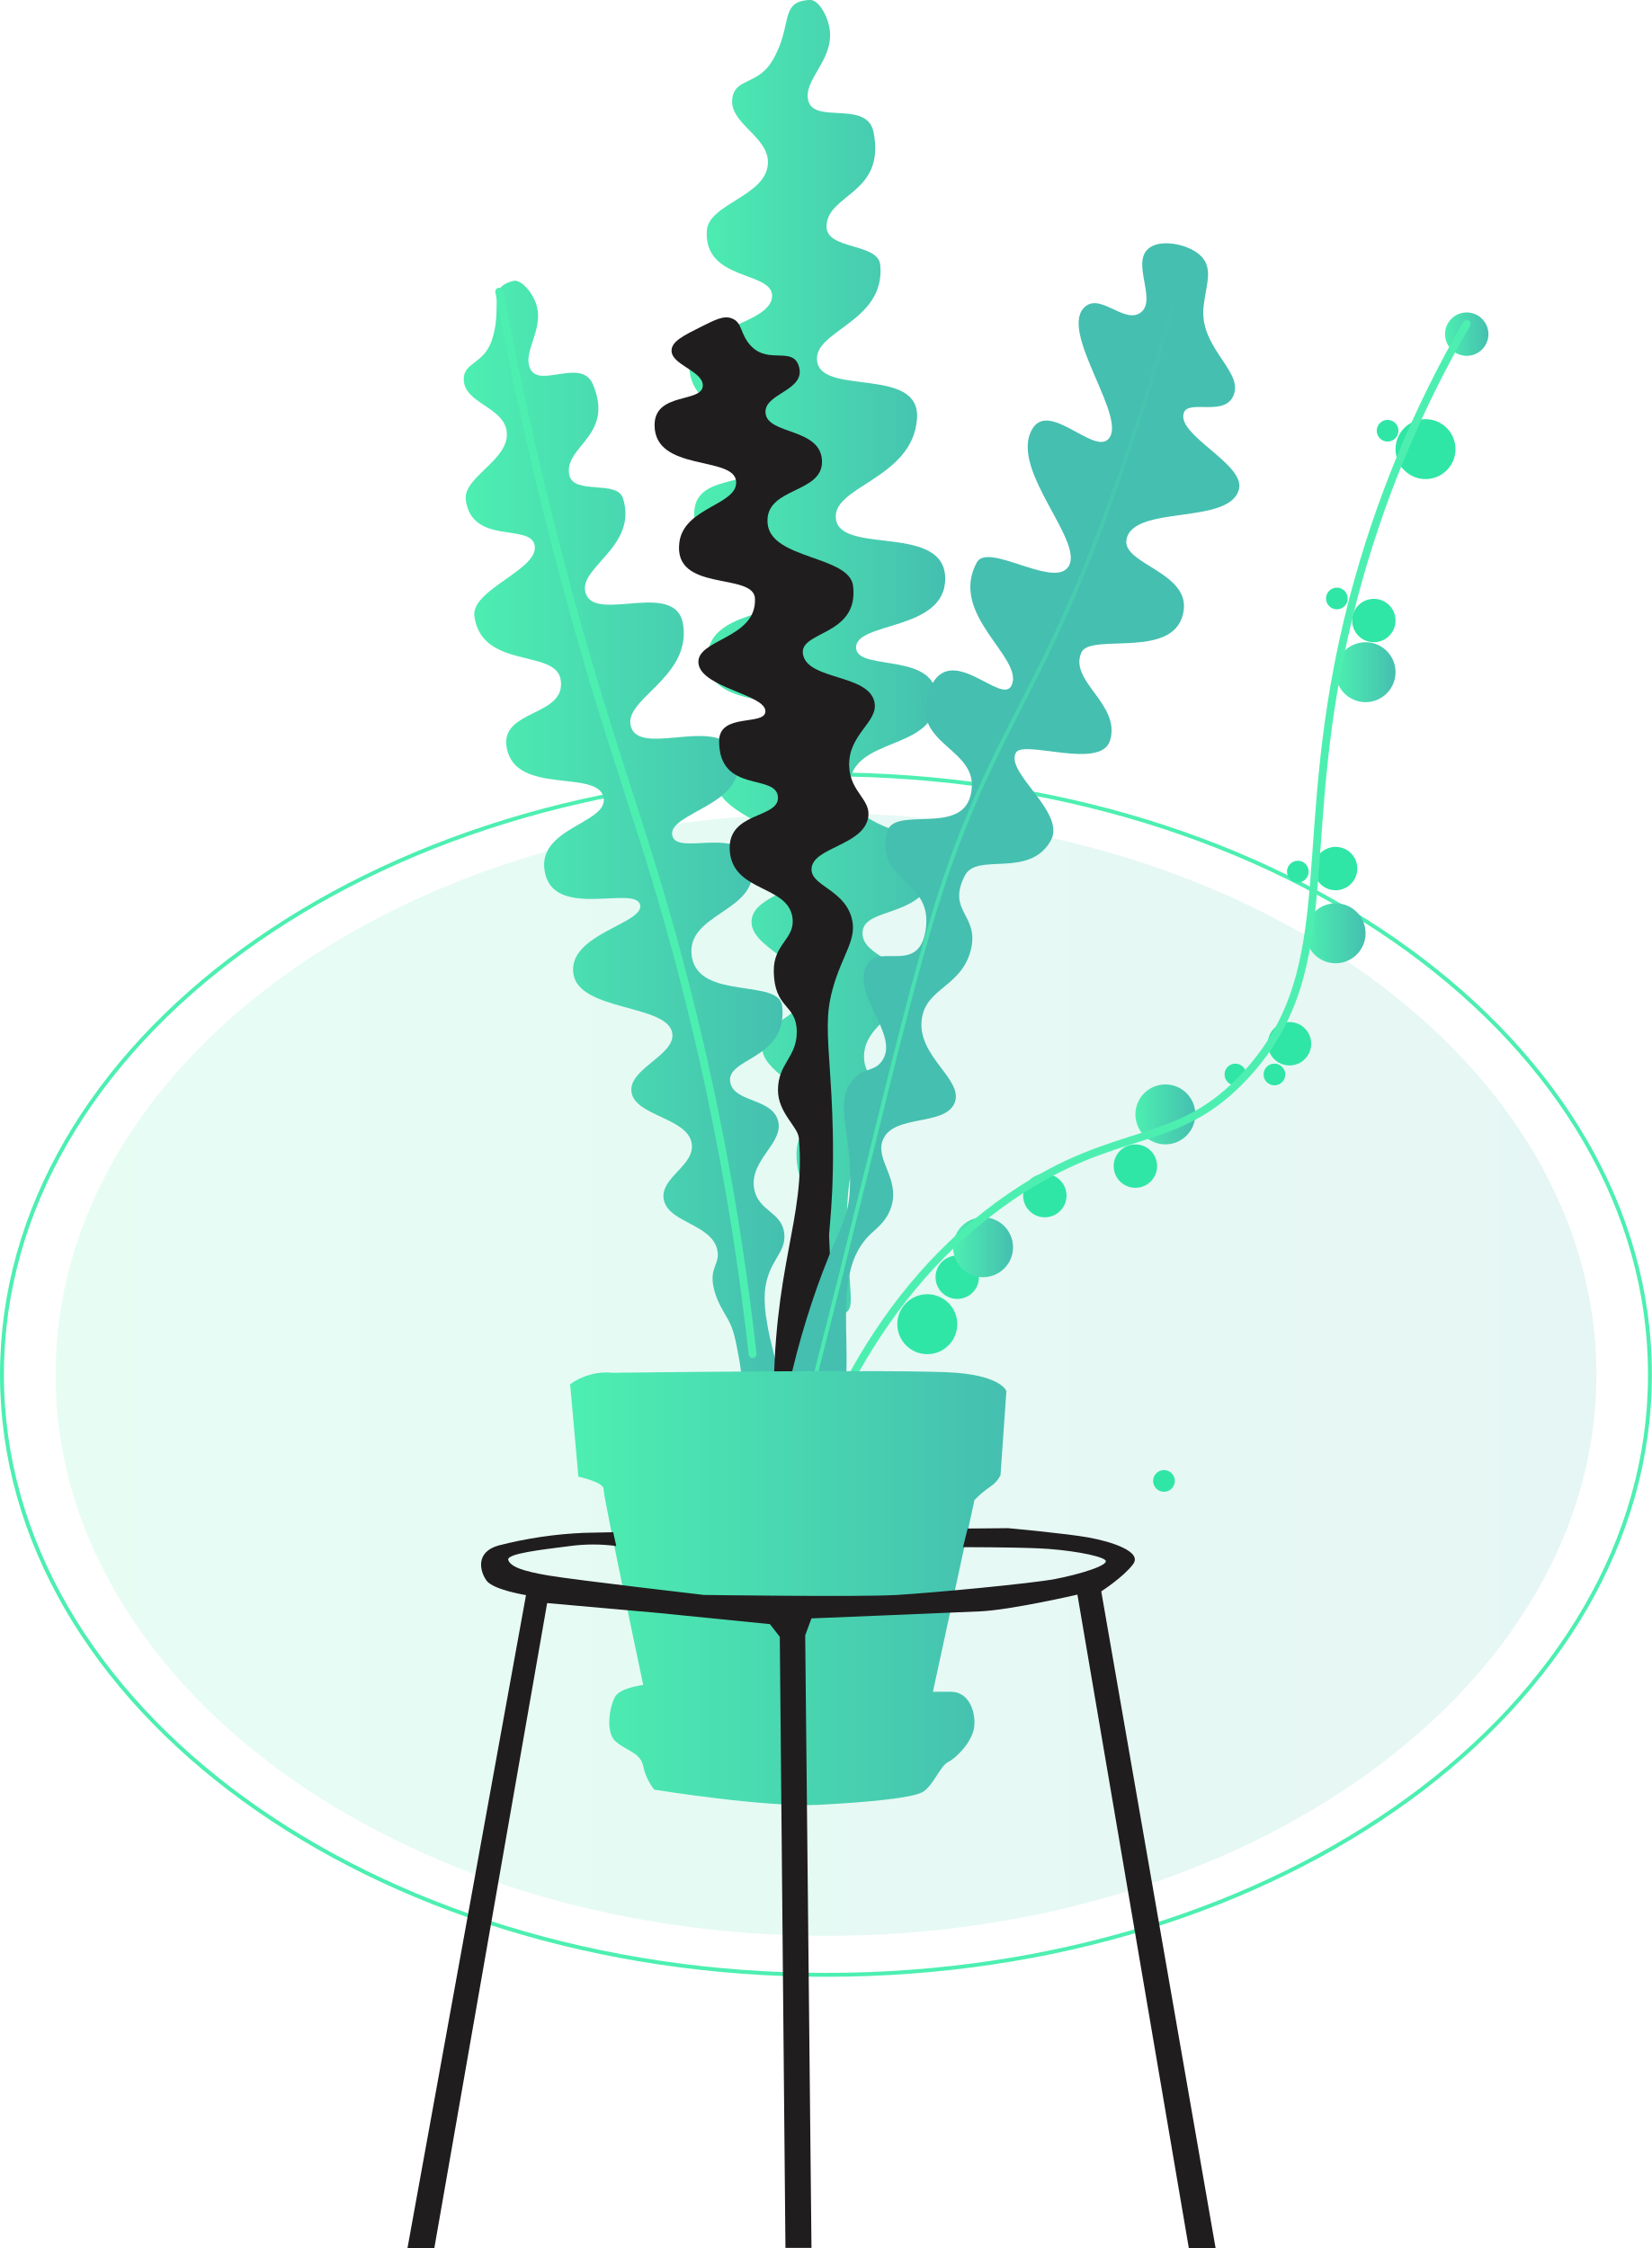
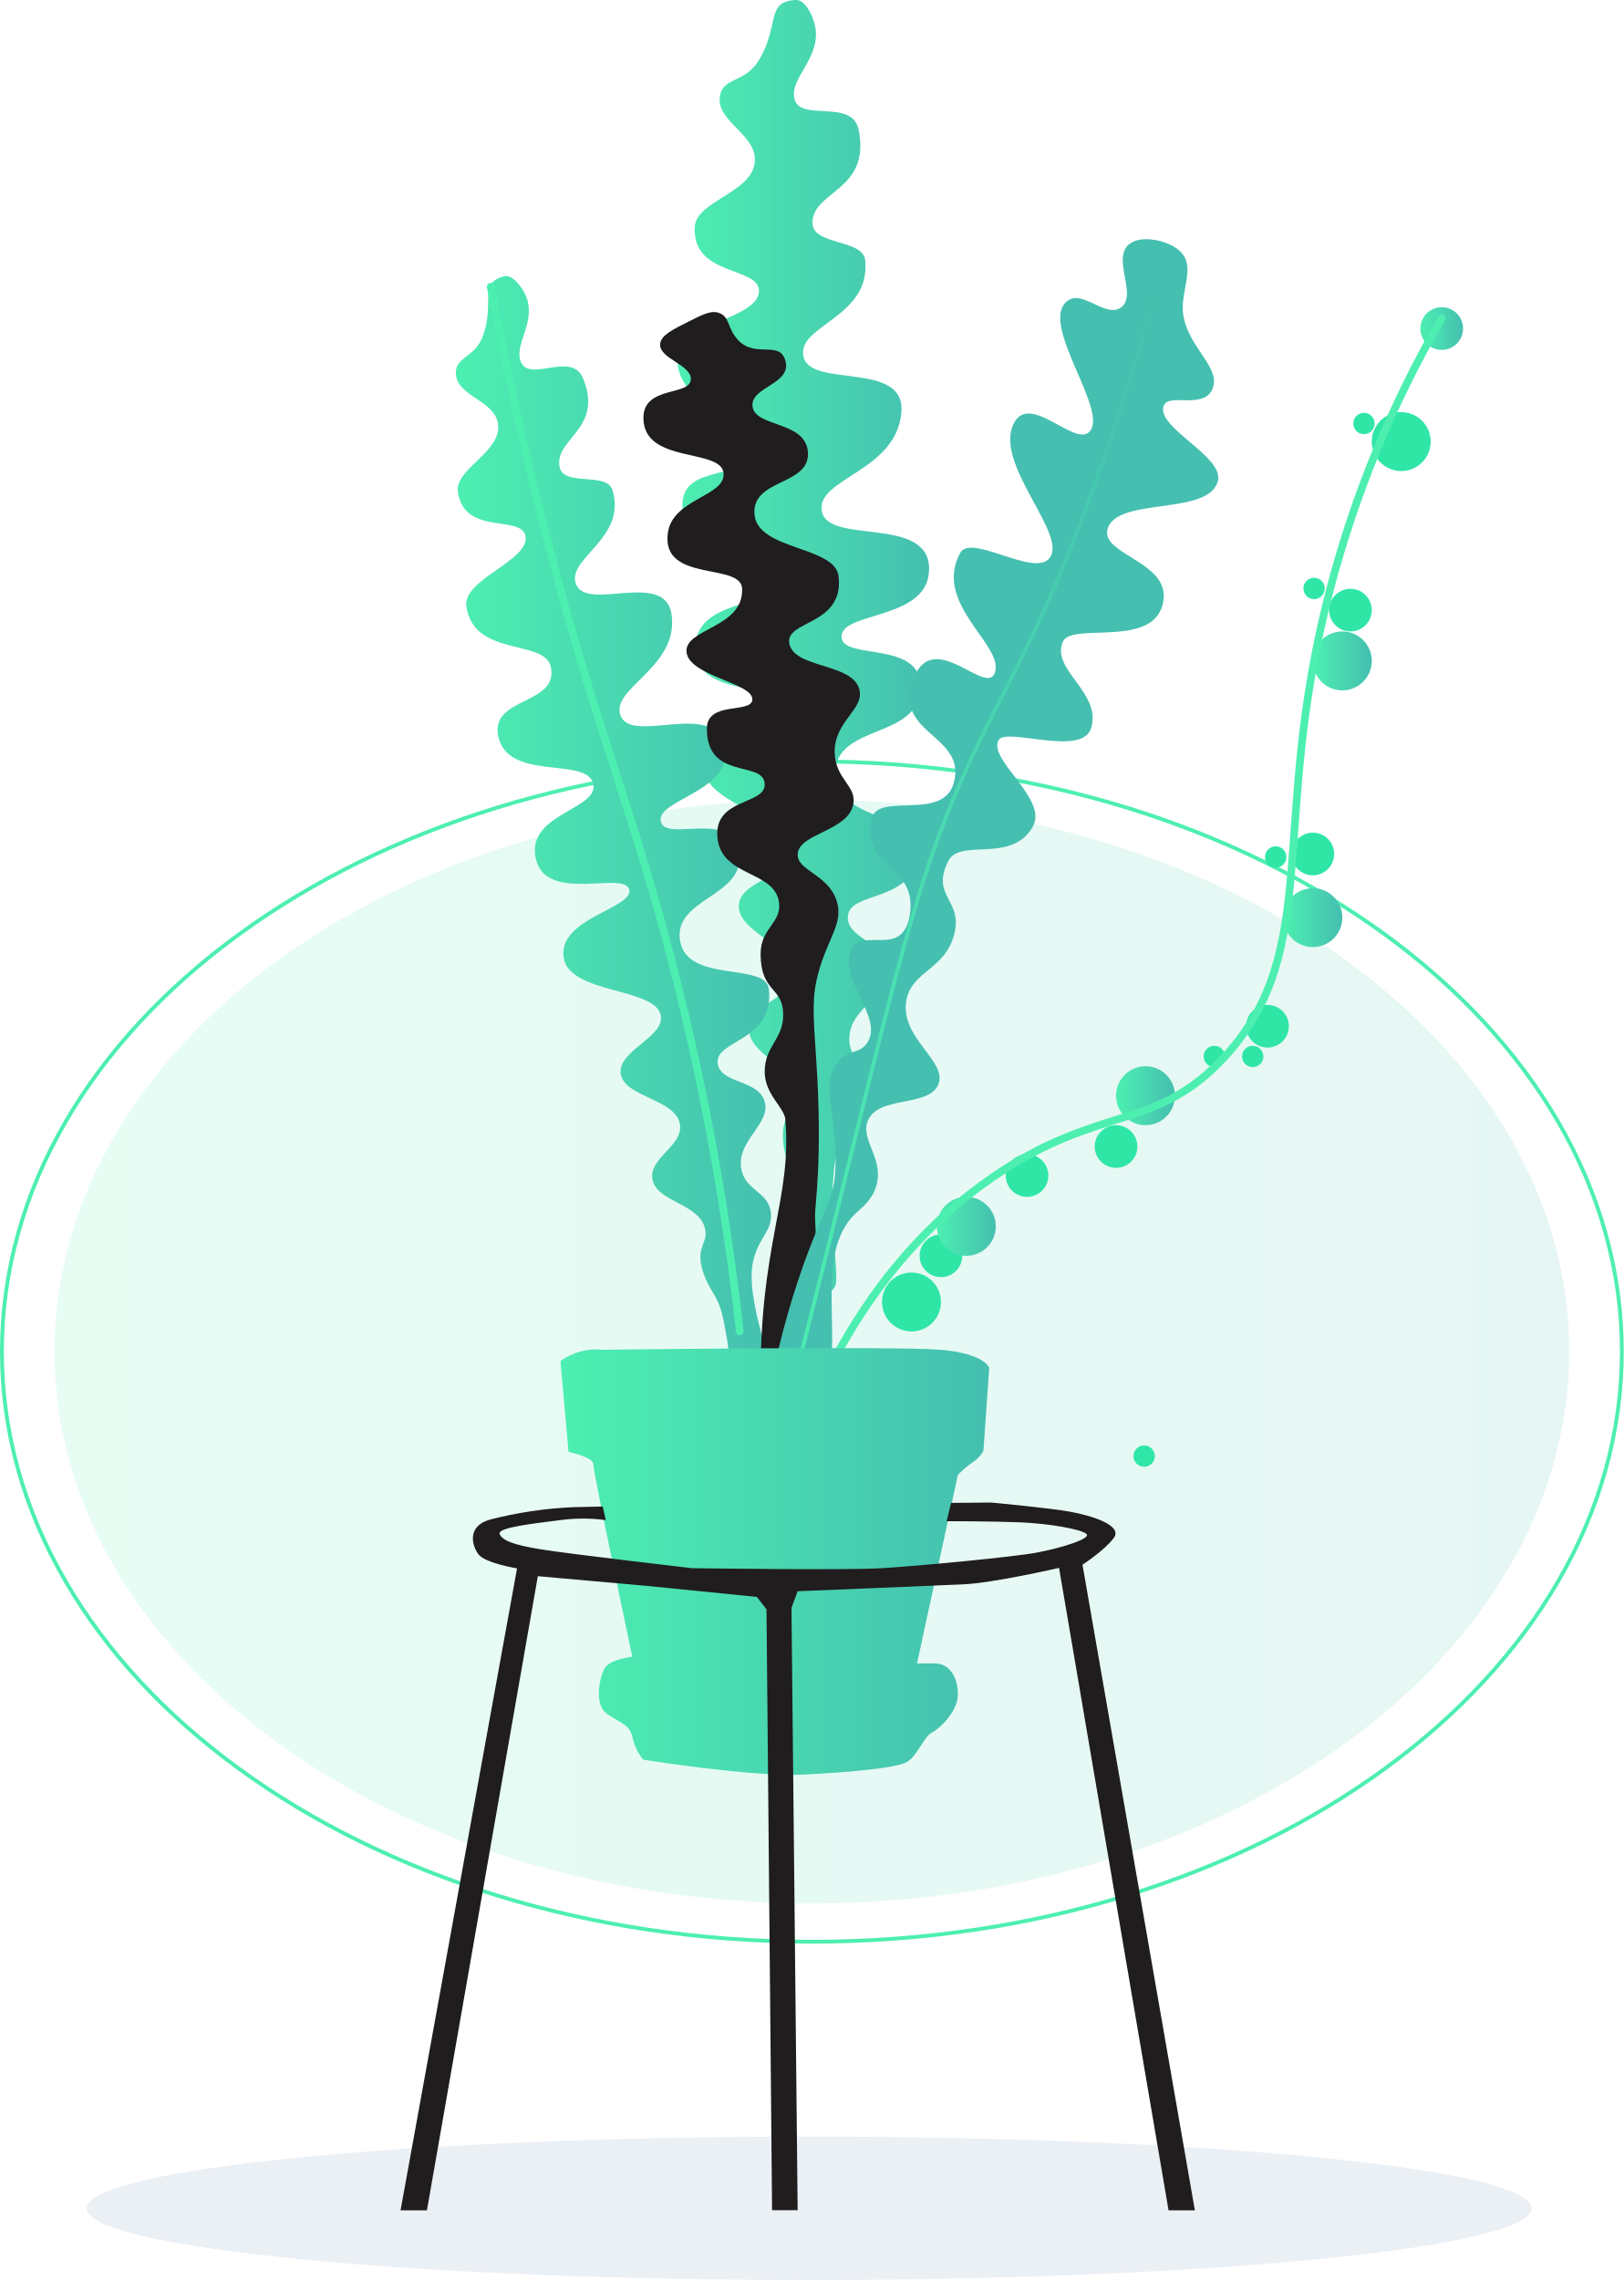
- <svg xmlns="http://www.w3.org/2000/svg" xmlns:xlink="http://www.w3.org/1999/xlink" id="Layer_1" data-name="Layer 1" viewBox="0 0 423.35 576.16">
+ <svg xmlns="http://www.w3.org/2000/svg" xmlns:xlink="http://www.w3.org/1999/xlink" id="Layer_1" data-name="Layer 1" viewBox="0 0 423.35 594.33">
  <defs>
-     <style>.cls-1{opacity:0.14;fill:url(#linear-gradient);}.cls-13,.cls-15,.cls-2,.cls-5{fill:none;}.cls-2,.cls-5{stroke:#4defb1;stroke-linecap:round;stroke-linejoin:round;}.cls-3{fill:url(#linear-gradient-2);}.cls-4{fill:url(#linear-gradient-3);}.cls-5{stroke-width:2px;}.cls-6{fill:#2fe6a6;}.cls-7{fill:url(#linear-gradient-4);}.cls-8{fill:url(#linear-gradient-5);}.cls-9{fill:url(#linear-gradient-6);}.cls-10{fill:url(#linear-gradient-7);}.cls-11{fill:url(#linear-gradient-8);}.cls-12{fill:#201d1e;}.cls-14{fill:#45bfb0;}.cls-15{stroke-miterlimit:10;stroke:url(#linear-gradient-9);}.cls-16{fill:url(#linear-gradient-10);}</style>
+     <style>.cls-1{fill:#ebf0f5;}.cls-2{opacity:0.14;fill:url(#linear-gradient);}.cls-14,.cls-16,.cls-3,.cls-6{fill:none;}.cls-3,.cls-6{stroke:#4defb1;stroke-linecap:round;stroke-linejoin:round;}.cls-4{fill:url(#linear-gradient-2);}.cls-5{fill:url(#linear-gradient-3);}.cls-6{stroke-width:2px;}.cls-7{fill:#2fe6a6;}.cls-8{fill:url(#linear-gradient-4);}.cls-9{fill:url(#linear-gradient-5);}.cls-10{fill:url(#linear-gradient-6);}.cls-11{fill:url(#linear-gradient-7);}.cls-12{fill:url(#linear-gradient-8);}.cls-13{fill:#201d1e;}.cls-15{fill:#45bfb0;}.cls-16{stroke-miterlimit:10;stroke:url(#linear-gradient-9);}.cls-17{fill:url(#linear-gradient-10);}</style>
    <linearGradient id="linear-gradient" x1="14.23" y1="352.31" x2="409.12" y2="352.31" gradientUnits="userSpaceOnUse">
      <stop offset="0" stop-color="#4defb1" />
      <stop offset="1" stop-color="#45bfb0" />
    </linearGradient>
    <linearGradient id="linear-gradient-2" x1="366.49" y1="389.53" x2="432.13" y2="389.53" xlink:href="#linear-gradient" />
    <linearGradient id="linear-gradient-3" x1="308.71" y1="439.11" x2="391.85" y2="439.11" xlink:href="#linear-gradient" />
    <linearGradient id="linear-gradient-4" x1="370.31" y1="85.64" x2="381.44" y2="85.64" xlink:href="#linear-gradient" />
    <linearGradient id="linear-gradient-5" x1="244.25" y1="319.67" x2="259.61" y2="319.67" xlink:href="#linear-gradient" />
    <linearGradient id="linear-gradient-6" x1="290.97" y1="285.62" x2="306.33" y2="285.62" xlink:href="#linear-gradient" />
    <linearGradient id="linear-gradient-7" x1="334.6" y1="239.2" x2="349.96" y2="239.2" xlink:href="#linear-gradient" />
    <linearGradient id="linear-gradient-8" x1="342.28" y1="172.28" x2="357.64" y2="172.28" xlink:href="#linear-gradient" />
    <linearGradient id="linear-gradient-9" x1="390.09" y1="447.39" x2="493.56" y2="447.39" xlink:href="#linear-gradient" />
    <linearGradient id="linear-gradient-10" x1="335.96" y1="627.68" x2="447.75" y2="627.68" xlink:href="#linear-gradient" />
  </defs>
-   <ellipse class="cls-1" cx="211.67" cy="352.31" rx="197.45" ry="143.84" />
-   <ellipse class="cls-2" cx="211.67" cy="352.31" rx="211.17" ry="153.84" />
-   <path class="cls-3" d="M396.94,538.24c.15-5.63.22-8.44-.72-11.57s-2.33-6.2-2.2-10.61c.15-5.24,3.11-5.75,3.26-9.46.34-8-12.25-10.82-12.09-17.77.14-6.4,10.88-7.69,11.22-14.12.41-7.63-14.44-11.14-13.91-18.16.49-6.71,14.37-7.7,15-13.95.86-8.67-25.09-11.79-24.33-22.9.79-11.6,23.1-9.81,22.92-15.45-.18-5.84-24.31-1-24.91-14.14-.64-14,21.09-10.53,21-18.4-.09-8.35-24.77-5.65-24.37-19.73.32-11.39,19.06-5,19.28-16.22.18-8.76-21.6-7.38-20.56-22.74.53-7.85,21-9.29,21.23-16.44.23-6.59-17.57-3.76-16.73-16.85.44-6.85,15-8.75,15.64-17,.57-7.13-10.25-10.42-9.07-17.13.88-5,6.5-3.19,10.19-9.36,5.46-9.14,1.6-15.29,9.68-15.62,2-.08,4.23,3.43,4.91,6.75,1.76,8.45-6.87,13.56-5.32,19.17,1.64,5.9,15.11-.29,16.71,8,3.1,15.91-11.88,15.68-12.06,24.08-.13,6.1,13.21,4.21,13.76,9.89,1.47,15-18,16.87-16.09,25.13s26.46,1,25.52,14.28c-1.11,15.72-22.5,17.35-20.73,26.06s27.74,1,27.95,14.78-23.3,11.08-22.83,18c.43,6.19,21.74.47,20.54,13.85-1.13,12.64-21.58,8.78-22.26,21.3-.69,12.84,23.35,11.29,22.55,19.35-1.56,15.75-19.55,11-19.19,18.77.27,5.62,10.6,6.63,11.18,13.14.61,6.88-10.54,9.51-10.79,18-.19,6.68,6.58,8.08,5.81,14.54-.68,5.75-6.25,6.42-8.93,15.24-.78,2.57-.91,4.59-1.19,8.63-.13,2-.26,5.33.44,15.94.55,8.36.87,10-.49,11.32-2.51,2.47-8.76,2-11.18-1.1S396.65,549.43,396.94,538.24Z" transform="translate(-189.89 -220.63)" />
-   <path class="cls-4" d="M379.29,568.86c-.91-4.92-1.36-7.38-2.76-9.93s-3.16-5-3.86-8.82c-.83-4.58,1.65-5.57,1.1-8.82-1.17-7-12.64-7.16-13.78-13.23-1.05-5.59,8.05-8.69,7.17-14.34-1.05-6.71-14.6-7-15.44-13.23-.8-5.93,11.09-9.34,10.48-14.89-.85-7.69-24-5.64-25.37-15.44-1.44-10.22,18.28-12.77,17.1-17.64-1.23-5-21.33,3.57-24.26-7.72-3.14-12.07,16.4-13,14.88-19.85-1.61-7.24-22.57-.36-24.81-12.68-1.81-10,15.65-7.86,13.79-17.64-1.46-7.65-20.14-2.45-22.06-16-1-6.93,16.54-11.94,15.44-18.2-1-5.77-16,0-17.64-11.58-.88-6,11.41-10.36,10.47-17.64-.81-6.31-10.82-7.18-11-13.23-.15-4.49,5.07-4,7.14-10,3.07-8.94-1.42-13.59,5.55-15.35,1.73-.45,4.3,2.2,5.51,5,3.08,7-3.49,13.05-1.1,17.64,2.5,4.84,13.07-3,16,3.86,5.61,13.27-7.46,15.82-6.07,23.16,1,5.33,12.26,1.23,13.78,6.06,4,12.79-12.53,18-9.37,24.81s23.19-4,24.81,7.72c1.93,13.88-16.37,19.22-13.23,26.47s24.29-4.25,27,7.72-18.23,13.91-16.54,19.85c1.5,5.3,19-3.59,20.4,8.27,1.34,11.2-17.16,11.59-15.44,22.6,1.76,11.3,22.37,5.53,23.16,12.68,1.53,14-15,13.17-13.24,19.85,1.27,4.84,10.43,3.81,12.13,9.38,1.8,5.86-7.41,10.19-6.06,17.64,1.05,5.84,7.2,5.82,7.72,11.58.46,5.12-4.26,6.73-5,14.88a31.67,31.67,0,0,0,.56,7.72c.25,1.79.75,4.69,3.3,13.79,2,7.16,2.59,8.51,1.66,9.92-1.73,2.62-7.25,3.36-9.93,1.1S381.09,578.64,379.29,568.86Z" transform="translate(-189.89 -220.63)" />
-   <path class="cls-5" d="M382.75,567.7a684.3,684.3,0,0,0-21.42-110.21c-8.86-31.29-16.89-50.74-28.05-93.42-7.56-28.91-12.48-52.9-15.46-68.69" transform="translate(-189.89 -220.63)" />
-   <circle class="cls-6" cx="237.64" cy="339.39" r="7.68" />
-   <circle class="cls-6" cx="298.29" cy="379.56" r="2.78" />
-   <circle class="cls-6" cx="316.6" cy="275.39" r="2.78" />
-   <circle class="cls-6" cx="326.6" cy="275.39" r="2.78" />
-   <circle class="cls-6" cx="332.6" cy="223.39" r="2.78" />
-   <circle class="cls-6" cx="342.6" cy="153.39" r="2.78" />
-   <circle class="cls-6" cx="355.6" cy="110.39" r="2.78" />
-   <circle class="cls-6" cx="245.32" cy="327.35" r="5.56" />
-   <circle class="cls-6" cx="267.76" cy="306.43" r="5.56" />
-   <circle class="cls-6" cx="290.97" cy="298.87" r="5.56" />
-   <circle class="cls-6" cx="330.46" cy="267.51" r="5.56" />
-   <circle class="cls-6" cx="342.28" cy="222.61" r="5.56" />
-   <circle class="cls-7" cx="375.88" cy="85.64" r="5.56" />
-   <circle class="cls-6" cx="352.08" cy="159.04" r="5.56" />
-   <circle class="cls-8" cx="251.93" cy="319.67" r="7.68" />
-   <circle class="cls-9" cx="298.65" cy="285.62" r="7.68" />
-   <circle class="cls-10" cx="342.28" cy="239.2" r="7.68" />
-   <circle class="cls-11" cx="349.96" cy="172.28" r="7.68" />
-   <circle class="cls-6" cx="365.32" cy="115.11" r="7.68" />
-   <path class="cls-12" d="M388.19,582c-.42-37.06,8.27-48.66,6.43-69.67-.27-3-5.36-6.47-5.36-12.33,0-6.8,4.9-8.4,4.82-15-.08-7.19-5.81-5.62-5.89-15.55-.06-6.89,5.39-8.15,4.82-13.39-.93-8.66-15.1-6.61-16.08-17.15-.95-10.37,12.61-8.37,12.33-13.94-.31-6.25-15.08-.77-15.08-14.4,0-7.33,11.68-3.83,11.86-7.57.22-4.36-16.42-6.08-17.15-12.33s14.91-6.26,14.48-16.61c-.29-6.89-21.11-1.44-19.37-14.47,1.2-9,14.95-9.51,14.54-15.54-.45-6.71-20.9-2.37-20.9-14.47C357.64,321,370,324,370,319.41c0-3.78-8.32-5.31-8-9.11.16-2.22,3.17-3.73,7.5-5.89,3.74-1.88,5.93-3,8-2.15,2.7,1.05,2,4,4.82,7,4.53,4.85,10.8,0,12.33,5.36,1.75,6.16-8.92,6.77-8.58,11.79.4,5.74,14.15,3.76,14.47,12.33s-14.8,6.63-13.93,16.07c.85,9.26,21,8.18,21.9,16,1.57,13.08-14.32,11.41-12.79,17.76s16.44,4.88,18.22,11.79c1.36,5.26-6.71,8.29-6.43,16.61.24,6.85,5.84,8.56,4.83,13.4-1.47,7-14.12,7.44-14.47,12.86-.29,4.4,8,5.23,10.18,12.33,1.79,5.79-2.37,9.58-4.83,18.76-1.67,6.25-1.34,10.54-.53,22.51,1.74,25.67-.4,38.51-.32,40.73.63,18.69,4.43,42.47-5,46.09C394.7,584.62,388.23,585.43,388.19,582Z" transform="translate(-189.89 -220.63)" />
-   <path class="cls-13" d="M393.61,588.23a795.83,795.83,0,0,0,3.82-123.08A797.51,797.51,0,0,0,373.8,306.27" transform="translate(-189.89 -220.63)" />
-   <path class="cls-14" d="M399.31,594.11C414.7,578,399.3,550,413,536.91c1.64-1.57,4.09-3.3,5.25-6.82,2.41-7.36-4.2-12.21-2.1-17.32,2.72-6.64,15.89-3.43,18.37-9.45s-9.71-11.9-8.4-21.52c1.1-8.07,10.27-8.23,12.6-17.84,2.16-8.94-6.27-9.67-1.58-18.9,3.09-6.08,16.45.83,22-8.92,4.16-7.24-11.7-17.36-8.92-22.57,1.88-3.5,21.8,4.52,24.14-3.14,2.85-9.33-10.63-15.19-7.34-22.57,2.33-5.25,24.69,2.28,26.24-11,1.12-9.61-15.68-11.72-14.7-17.85,1.48-9.19,26.75-3.6,28.87-13.12,1.42-6.39-16.05-13.76-14.17-19.42,1.23-3.73,11.33,1.48,13-5.29,1.47-5.9-9.12-11.87-7.92-22.05.57-4.9,1.86-7.92.62-11-1.7-4.16-9.34-6.06-13.07-4.72-7.57,2.71,1,13.83-3.67,17.32-4.26,3.17-10.7-5.62-14.7-1.05-5.85,6.68,11.7,28.56,6.3,33.59-3.9,3.63-15.18-10-19.42-2.63-6.1,10.56,14.57,29.73,8.92,35.69-4.29,4.52-20.32-6.65-23.09-1.57-7.35,13.46,12.09,24.4,8.92,31.49-2.46,5.51-15.79-11.71-21,1-6,14.79,13.71,14.71,10.45,27.3C436,434.88,418.77,427,417.16,434c-3,13,12.12,11.85,9.92,25.19-1.87,11.32-12.3,3-15.17,8.93-3.7,7.63,8.31,17.51,4.2,24.14-2.23,3.6-5.3,1.39-8.45,6.25-3.7,5.7.77,13.9,0,27.34-.38,7.09-2.51,9.17-6.82,20.47-8.25,21.58-14.08,49.56-8.92,51.95C394.29,599.39,398.4,595.07,399.31,594.11Z" transform="translate(-189.89 -220.63)" />
-   <path class="cls-15" d="M390.57,605.09c22.83-86.32,32.2-134.07,43.58-165.17,12.45-34,23.63-44.68,40.25-90.47,9-24.88,15-45.83,18.67-59.76" transform="translate(-189.89 -220.63)" />
-   <path class="cls-5" d="M390.17,620.47c7.8-30.31,23.55-69.07,58.78-93.14,27.66-18.9,42.41-11.74,60.32-31.31,25.71-28.1,11.28-60.33,27.48-122.15a284.05,284.05,0,0,1,29-70.24" transform="translate(-189.89 -220.63)" />
-   <path class="cls-16" d="M336,575.41l2.12,23.69s6.55,1.41,6.45,3.18,10.16,50.19,10.16,50.19-5.65.71-7.07,2.83-2.82,9.19,0,11.66,6.37,2.83,7.07,6.36a14.55,14.55,0,0,0,2.83,6s28.63,4.6,42.06,3.89,23.69-1.77,26.51-3.18,4.6-6.72,6.72-7.78,6.36-5.3,6.72-9.19-1.42-8.83-6-8.83h-4.6l10.65-49.14a25.78,25.78,0,0,1,4.19-3.53,7.32,7.32,0,0,0,2.48-2.83l1.51-21.56s-1.15-3.74-12.82-4.7-88,0-88,0A15.94,15.94,0,0,0,336,575.41Z" transform="translate(-189.89 -220.63)" />
-   <path class="cls-12" d="M472.11,628.5s5.79-3.74,8.18-7-5.79-5.79-11.41-6.81-20.61-2.39-20.61-2.39l-10.4.09-1.18,4.77s11.95,0,19.23.3,15.73,1.74,17.19,3-6.7,3.71-12.82,4.87-30.88,3.5-40.44,4.08-49.59,0-49.59,0-32.63-3.79-39.62-4.95-9.91-2.33-10.49-4,9-2.7,15.81-3.58a44.31,44.31,0,0,1,11.87,0l-.8-3.54c-3.91.06-6.6.12-7.59.16a105.59,105.59,0,0,0-21.8,3.24c-6,1.7-4.77,6.64-3.06,9s10.11,3.72,10.11,3.72L294.32,796.79h6.88L330.11,631.5,358.3,634l28.9,2.89,2.53,3.25,1.45,156.62h6.67l-1.61-157,1.61-4.34s35.25-1.44,43.2-1.8S466,629.33,466,629.33l28.55,167.46h6.86Z" transform="translate(-189.89 -220.63)" />
+   <ellipse class="cls-1" cx="210.96" cy="575.64" rx="188.35" ry="18.69" />
+   <ellipse class="cls-2" cx="211.67" cy="352.31" rx="197.45" ry="143.84" />
+   <ellipse class="cls-3" cx="211.67" cy="352.31" rx="211.17" ry="153.84" />
+   <path class="cls-4" d="M396.94,538.24c.15-5.63.22-8.44-.72-11.57s-2.33-6.2-2.2-10.61c.15-5.24,3.11-5.75,3.26-9.46.34-8-12.25-10.82-12.09-17.77.14-6.4,10.88-7.69,11.22-14.12.41-7.63-14.44-11.14-13.91-18.16.49-6.71,14.37-7.7,15-13.95.86-8.67-25.09-11.79-24.33-22.9.79-11.6,23.1-9.81,22.92-15.45-.18-5.84-24.31-1-24.91-14.14-.64-14,21.09-10.53,21-18.4-.09-8.35-24.77-5.65-24.37-19.73.32-11.39,19.06-5,19.28-16.22.18-8.76-21.6-7.38-20.56-22.74.53-7.85,21-9.29,21.23-16.44.23-6.59-17.57-3.76-16.73-16.85.44-6.85,15-8.75,15.64-17,.57-7.13-10.25-10.42-9.07-17.13.88-5,6.5-3.19,10.19-9.36,5.46-9.14,1.6-15.29,9.68-15.62,2-.08,4.23,3.43,4.91,6.75,1.76,8.45-6.87,13.56-5.32,19.17,1.64,5.9,15.11-.29,16.71,8,3.1,15.91-11.88,15.68-12.06,24.08-.13,6.1,13.21,4.21,13.76,9.89,1.47,15-18,16.87-16.09,25.13s26.46,1,25.52,14.28c-1.11,15.72-22.5,17.35-20.73,26.06s27.74,1,27.95,14.78-23.3,11.08-22.83,18c.43,6.19,21.74.47,20.54,13.85-1.13,12.64-21.58,8.78-22.26,21.3-.69,12.84,23.35,11.29,22.55,19.35-1.56,15.75-19.55,11-19.19,18.77.27,5.62,10.6,6.63,11.18,13.14.61,6.88-10.54,9.51-10.79,18-.19,6.68,6.58,8.08,5.81,14.54-.68,5.75-6.25,6.42-8.93,15.24-.78,2.57-.91,4.59-1.19,8.63-.13,2-.26,5.33.44,15.94.55,8.36.87,10-.49,11.32-2.51,2.47-8.76,2-11.18-1.1S396.65,549.43,396.94,538.24Z" transform="translate(-189.89 -220.63)" />
+   <path class="cls-5" d="M379.29,568.86c-.91-4.92-1.36-7.38-2.76-9.93s-3.16-5-3.86-8.82c-.83-4.58,1.65-5.57,1.1-8.82-1.17-7-12.64-7.16-13.78-13.23-1.05-5.59,8.05-8.69,7.17-14.34-1.05-6.71-14.6-7-15.44-13.23-.8-5.93,11.09-9.34,10.48-14.89-.85-7.69-24-5.64-25.37-15.44-1.44-10.22,18.28-12.77,17.1-17.64-1.23-5-21.33,3.57-24.26-7.72-3.14-12.07,16.4-13,14.88-19.85-1.61-7.24-22.57-.36-24.81-12.68-1.81-10,15.65-7.86,13.79-17.64-1.46-7.65-20.14-2.45-22.06-16-1-6.93,16.54-11.94,15.44-18.2-1-5.77-16,0-17.64-11.58-.88-6,11.41-10.36,10.47-17.64-.81-6.31-10.82-7.18-11-13.23-.15-4.49,5.07-4,7.14-10,3.07-8.94-1.42-13.59,5.55-15.35,1.73-.45,4.3,2.2,5.51,5,3.08,7-3.49,13.05-1.1,17.64,2.5,4.84,13.07-3,16,3.86,5.61,13.27-7.46,15.82-6.07,23.16,1,5.33,12.26,1.23,13.78,6.06,4,12.79-12.53,18-9.37,24.81s23.19-4,24.81,7.72c1.93,13.88-16.37,19.22-13.23,26.47s24.29-4.25,27,7.72-18.23,13.91-16.54,19.85c1.5,5.3,19-3.59,20.4,8.27,1.34,11.2-17.16,11.59-15.44,22.6,1.76,11.3,22.37,5.53,23.16,12.68,1.53,14-15,13.17-13.24,19.85,1.27,4.84,10.43,3.81,12.13,9.38,1.8,5.86-7.41,10.19-6.06,17.64,1.05,5.84,7.2,5.82,7.72,11.58.46,5.12-4.26,6.73-5,14.88a31.67,31.67,0,0,0,.56,7.72c.25,1.79.75,4.69,3.3,13.79,2,7.16,2.59,8.51,1.66,9.92-1.73,2.62-7.25,3.36-9.93,1.1S381.09,578.64,379.29,568.86Z" transform="translate(-189.89 -220.63)" />
+   <path class="cls-6" d="M382.75,567.7a684.3,684.3,0,0,0-21.42-110.21c-8.86-31.29-16.89-50.74-28.05-93.42-7.56-28.91-12.48-52.9-15.46-68.69" transform="translate(-189.89 -220.63)" />
+   <circle class="cls-7" cx="237.64" cy="339.39" r="7.68" />
+   <circle class="cls-7" cx="298.29" cy="379.56" r="2.78" />
+   <circle class="cls-7" cx="316.6" cy="275.39" r="2.78" />
+   <circle class="cls-7" cx="326.6" cy="275.39" r="2.78" />
+   <circle class="cls-7" cx="332.6" cy="223.39" r="2.78" />
+   <circle class="cls-7" cx="342.6" cy="153.39" r="2.78" />
+   <circle class="cls-7" cx="355.6" cy="110.39" r="2.78" />
+   <circle class="cls-7" cx="245.32" cy="327.35" r="5.56" />
+   <circle class="cls-7" cx="267.76" cy="306.43" r="5.56" />
+   <circle class="cls-7" cx="290.97" cy="298.87" r="5.56" />
+   <circle class="cls-7" cx="330.46" cy="267.51" r="5.56" />
+   <circle class="cls-7" cx="342.28" cy="222.61" r="5.56" />
+   <circle class="cls-8" cx="375.88" cy="85.64" r="5.56" />
+   <circle class="cls-7" cx="352.08" cy="159.04" r="5.56" />
+   <circle class="cls-9" cx="251.93" cy="319.67" r="7.68" />
+   <circle class="cls-10" cx="298.65" cy="285.62" r="7.68" />
+   <circle class="cls-11" cx="342.28" cy="239.2" r="7.68" />
+   <circle class="cls-12" cx="349.96" cy="172.28" r="7.68" />
+   <circle class="cls-7" cx="365.32" cy="115.11" r="7.68" />
+   <path class="cls-13" d="M388.19,582c-.42-37.06,8.27-48.66,6.43-69.67-.27-3-5.36-6.47-5.36-12.33,0-6.8,4.9-8.4,4.82-15-.08-7.19-5.81-5.62-5.89-15.55-.06-6.89,5.39-8.15,4.82-13.39-.93-8.66-15.1-6.61-16.08-17.15-.95-10.37,12.61-8.37,12.33-13.94-.31-6.25-15.08-.77-15.08-14.4,0-7.33,11.68-3.83,11.86-7.57.22-4.36-16.42-6.08-17.15-12.33s14.91-6.26,14.48-16.61c-.29-6.89-21.11-1.44-19.37-14.47,1.2-9,14.95-9.51,14.54-15.54-.45-6.71-20.9-2.37-20.9-14.47C357.64,321,370,324,370,319.41c0-3.78-8.32-5.31-8-9.11.16-2.22,3.17-3.73,7.5-5.89,3.74-1.88,5.93-3,8-2.15,2.7,1.05,2,4,4.82,7,4.53,4.85,10.8,0,12.33,5.36,1.75,6.16-8.92,6.77-8.58,11.79.4,5.74,14.15,3.76,14.47,12.33s-14.8,6.63-13.93,16.07c.85,9.26,21,8.18,21.9,16,1.57,13.08-14.32,11.41-12.79,17.76s16.44,4.88,18.22,11.79c1.36,5.26-6.71,8.29-6.43,16.61.24,6.85,5.84,8.56,4.83,13.4-1.47,7-14.12,7.44-14.47,12.86-.29,4.4,8,5.23,10.18,12.33,1.79,5.79-2.37,9.58-4.83,18.76-1.67,6.25-1.34,10.54-.53,22.51,1.74,25.67-.4,38.51-.32,40.73.63,18.69,4.43,42.47-5,46.09C394.7,584.62,388.23,585.43,388.19,582Z" transform="translate(-189.89 -220.63)" />
+   <path class="cls-14" d="M393.61,588.23a795.83,795.83,0,0,0,3.82-123.08A797.51,797.51,0,0,0,373.8,306.27" transform="translate(-189.89 -220.63)" />
+   <path class="cls-15" d="M399.31,594.11C414.7,578,399.3,550,413,536.91c1.64-1.57,4.09-3.3,5.25-6.82,2.41-7.36-4.2-12.21-2.1-17.32,2.72-6.64,15.89-3.43,18.37-9.45s-9.71-11.9-8.4-21.52c1.1-8.07,10.27-8.23,12.6-17.84,2.16-8.94-6.27-9.67-1.58-18.9,3.09-6.08,16.45.83,22-8.92,4.16-7.24-11.7-17.36-8.92-22.57,1.88-3.5,21.8,4.52,24.14-3.14,2.85-9.33-10.63-15.19-7.34-22.57,2.33-5.25,24.69,2.28,26.24-11,1.12-9.61-15.68-11.72-14.7-17.85,1.48-9.19,26.75-3.6,28.87-13.12,1.42-6.39-16.05-13.76-14.17-19.42,1.23-3.73,11.33,1.48,13-5.29,1.47-5.9-9.12-11.87-7.92-22.05.57-4.9,1.86-7.92.62-11-1.7-4.16-9.34-6.06-13.07-4.72-7.57,2.71,1,13.83-3.67,17.32-4.26,3.17-10.7-5.62-14.7-1.05-5.85,6.68,11.7,28.56,6.3,33.59-3.9,3.63-15.18-10-19.42-2.63-6.1,10.56,14.57,29.73,8.92,35.69-4.29,4.52-20.32-6.65-23.09-1.57-7.35,13.46,12.09,24.4,8.92,31.49-2.46,5.51-15.79-11.71-21,1-6,14.79,13.71,14.71,10.45,27.3C436,434.88,418.77,427,417.16,434c-3,13,12.12,11.85,9.92,25.19-1.87,11.32-12.3,3-15.17,8.93-3.7,7.63,8.31,17.51,4.2,24.14-2.23,3.6-5.3,1.39-8.45,6.25-3.7,5.7.77,13.9,0,27.34-.38,7.09-2.51,9.17-6.82,20.47-8.25,21.58-14.08,49.56-8.92,51.95C394.29,599.39,398.4,595.07,399.31,594.11Z" transform="translate(-189.89 -220.63)" />
+   <path class="cls-16" d="M390.57,605.09c22.83-86.32,32.2-134.07,43.58-165.17,12.45-34,23.63-44.68,40.25-90.47,9-24.88,15-45.83,18.67-59.76" transform="translate(-189.89 -220.63)" />
+   <path class="cls-6" d="M390.17,620.47c7.8-30.31,23.55-69.07,58.78-93.14,27.66-18.9,42.41-11.74,60.32-31.31,25.71-28.1,11.28-60.33,27.48-122.15a284.05,284.05,0,0,1,29-70.24" transform="translate(-189.89 -220.63)" />
+   <path class="cls-17" d="M336,575.41l2.12,23.69s6.55,1.41,6.45,3.18,10.16,50.19,10.16,50.19-5.65.71-7.07,2.83-2.82,9.19,0,11.66,6.37,2.83,7.07,6.36a14.55,14.55,0,0,0,2.83,6s28.63,4.6,42.06,3.89,23.69-1.77,26.51-3.18,4.6-6.72,6.72-7.78,6.36-5.3,6.72-9.19-1.42-8.83-6-8.83h-4.6l10.65-49.14a25.78,25.78,0,0,1,4.19-3.53,7.32,7.32,0,0,0,2.48-2.83l1.51-21.56s-1.15-3.74-12.82-4.7-88,0-88,0A15.94,15.94,0,0,0,336,575.41Z" transform="translate(-189.89 -220.63)" />
+   <path class="cls-13" d="M472.11,628.5s5.79-3.74,8.18-7-5.79-5.79-11.41-6.81-20.61-2.39-20.61-2.39l-10.4.09-1.18,4.77s11.95,0,19.23.3,15.73,1.74,17.19,3-6.7,3.71-12.82,4.87-30.88,3.5-40.44,4.08-49.59,0-49.59,0-32.63-3.79-39.62-4.95-9.91-2.33-10.49-4,9-2.7,15.81-3.58a44.31,44.31,0,0,1,11.87,0l-.8-3.54c-3.91.06-6.6.12-7.59.16a105.59,105.59,0,0,0-21.8,3.24c-6,1.7-4.77,6.64-3.06,9s10.11,3.72,10.11,3.72L294.32,796.79h6.88L330.11,631.5,358.3,634l28.9,2.89,2.53,3.25,1.45,156.62h6.67l-1.61-157,1.61-4.34s35.25-1.44,43.2-1.8S466,629.33,466,629.33l28.55,167.46h6.86Z" transform="translate(-189.89 -220.63)" />
</svg>
